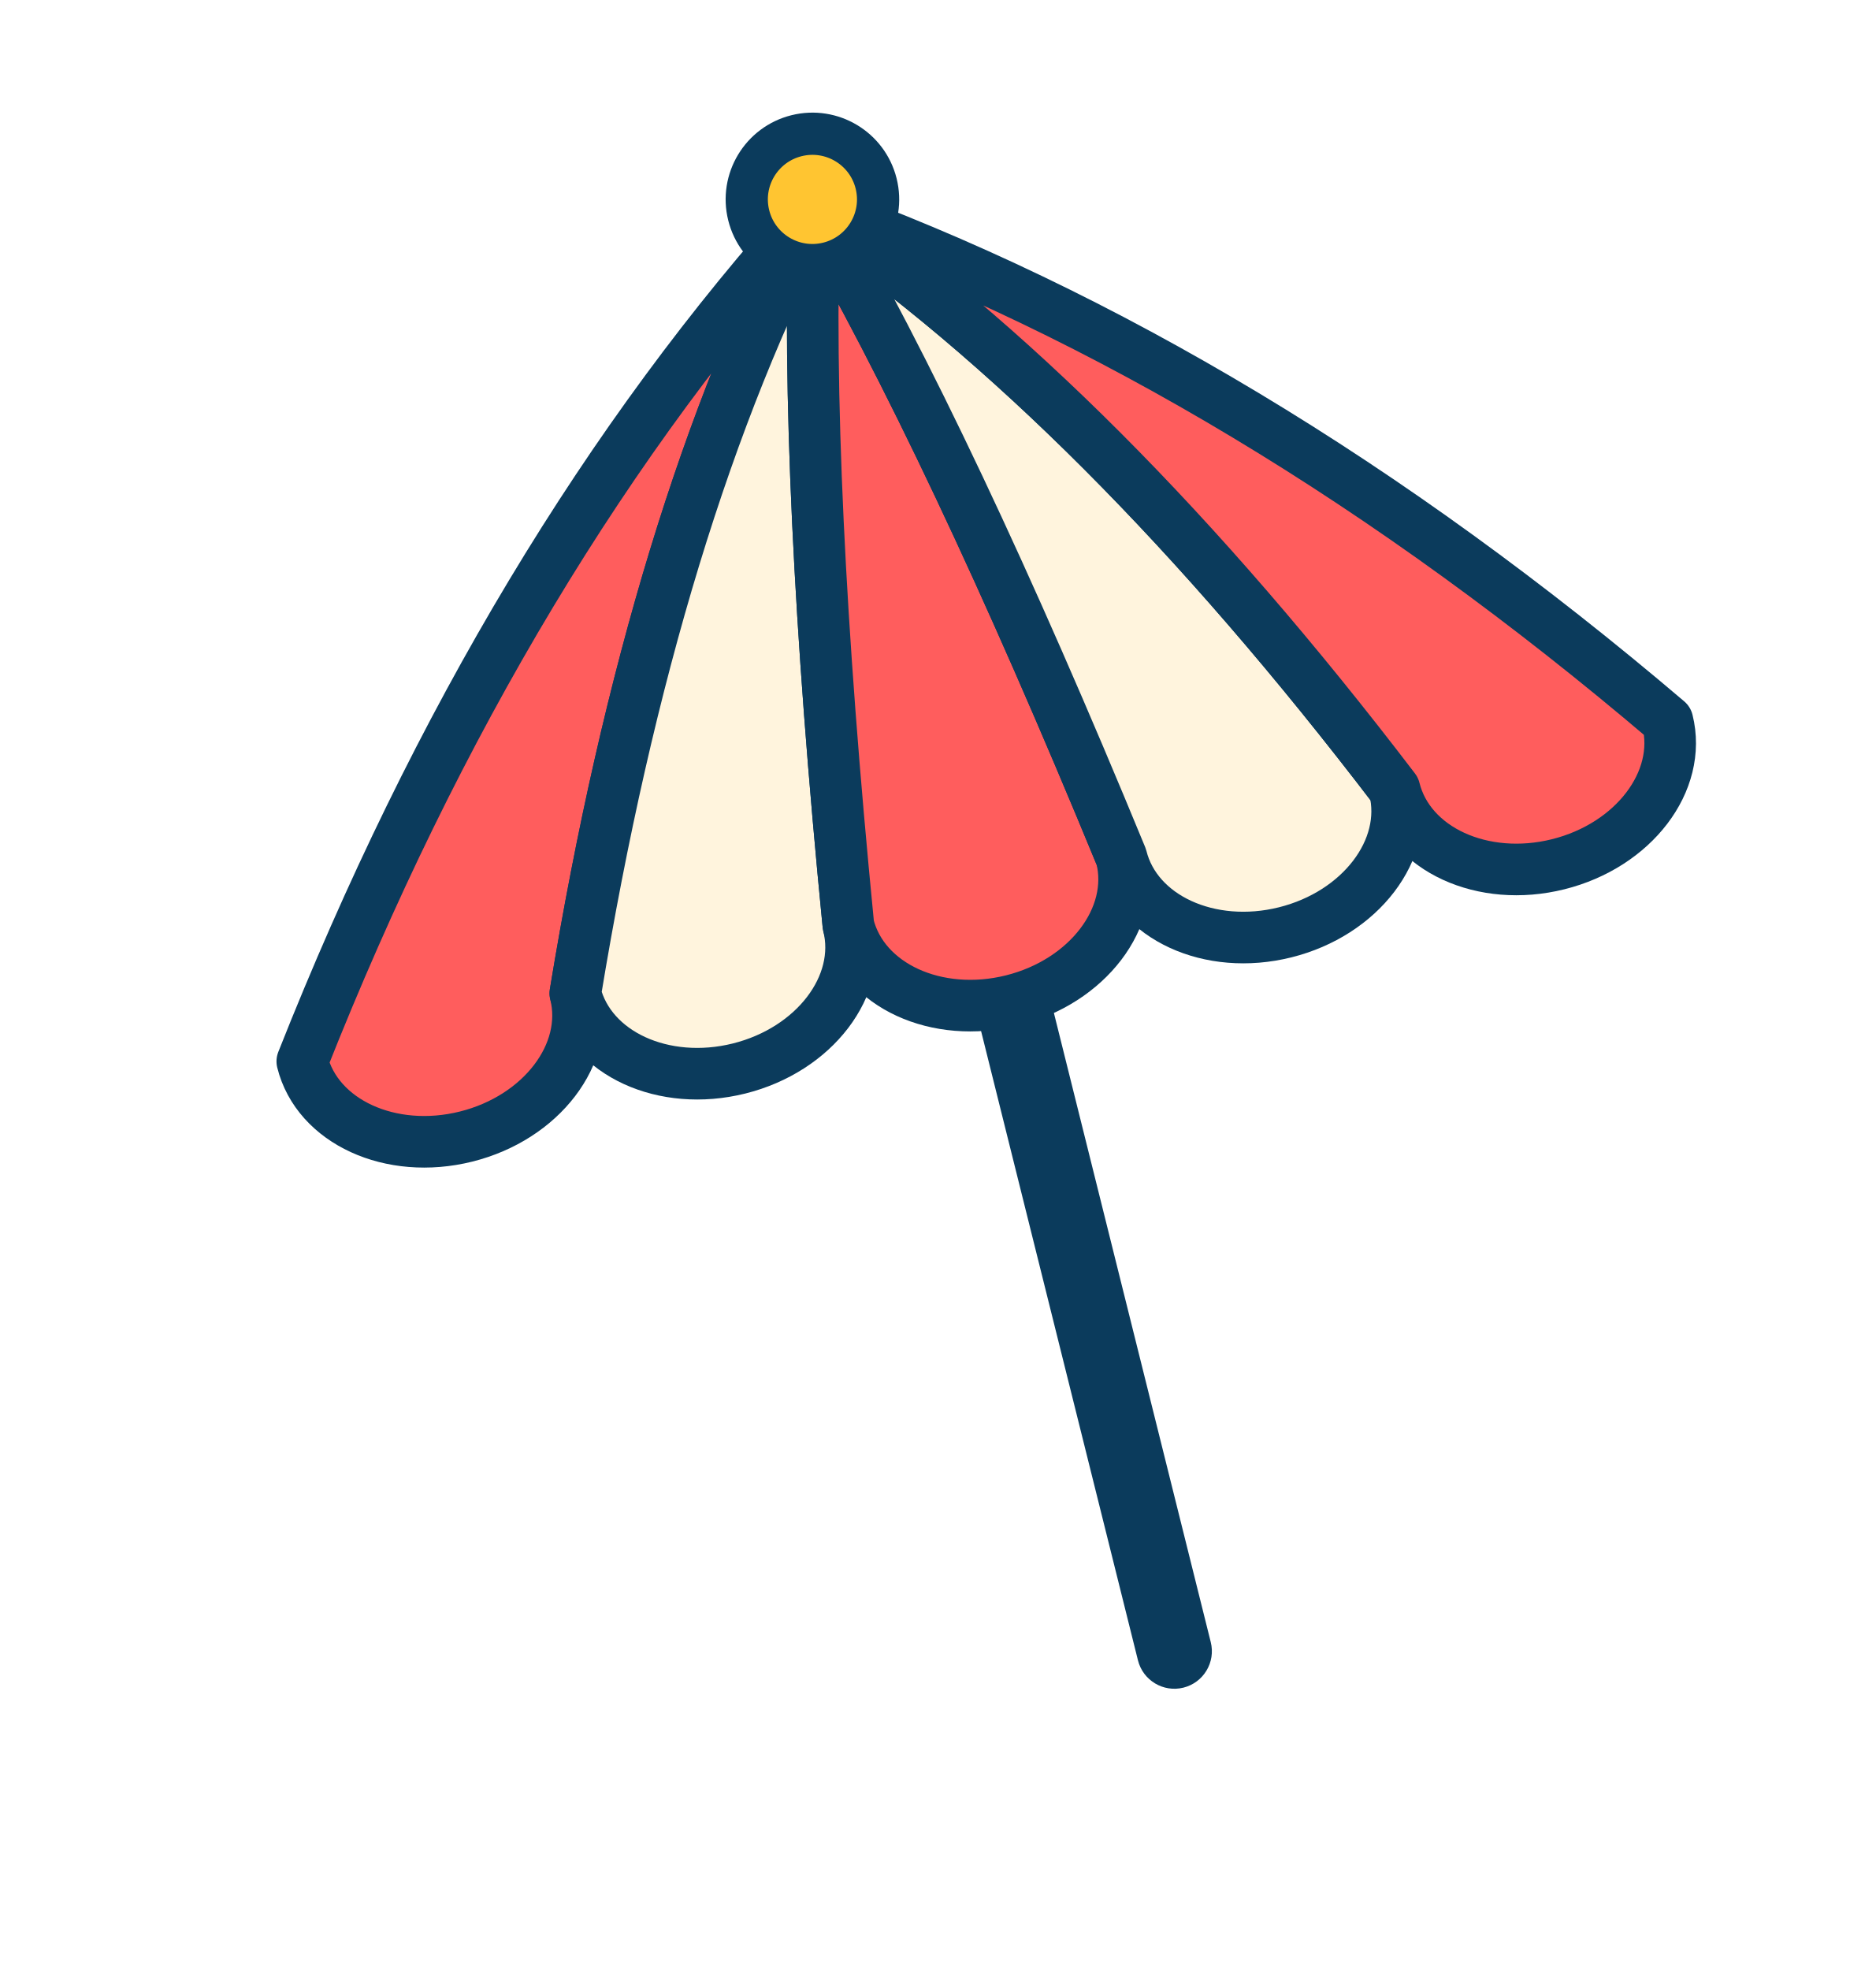
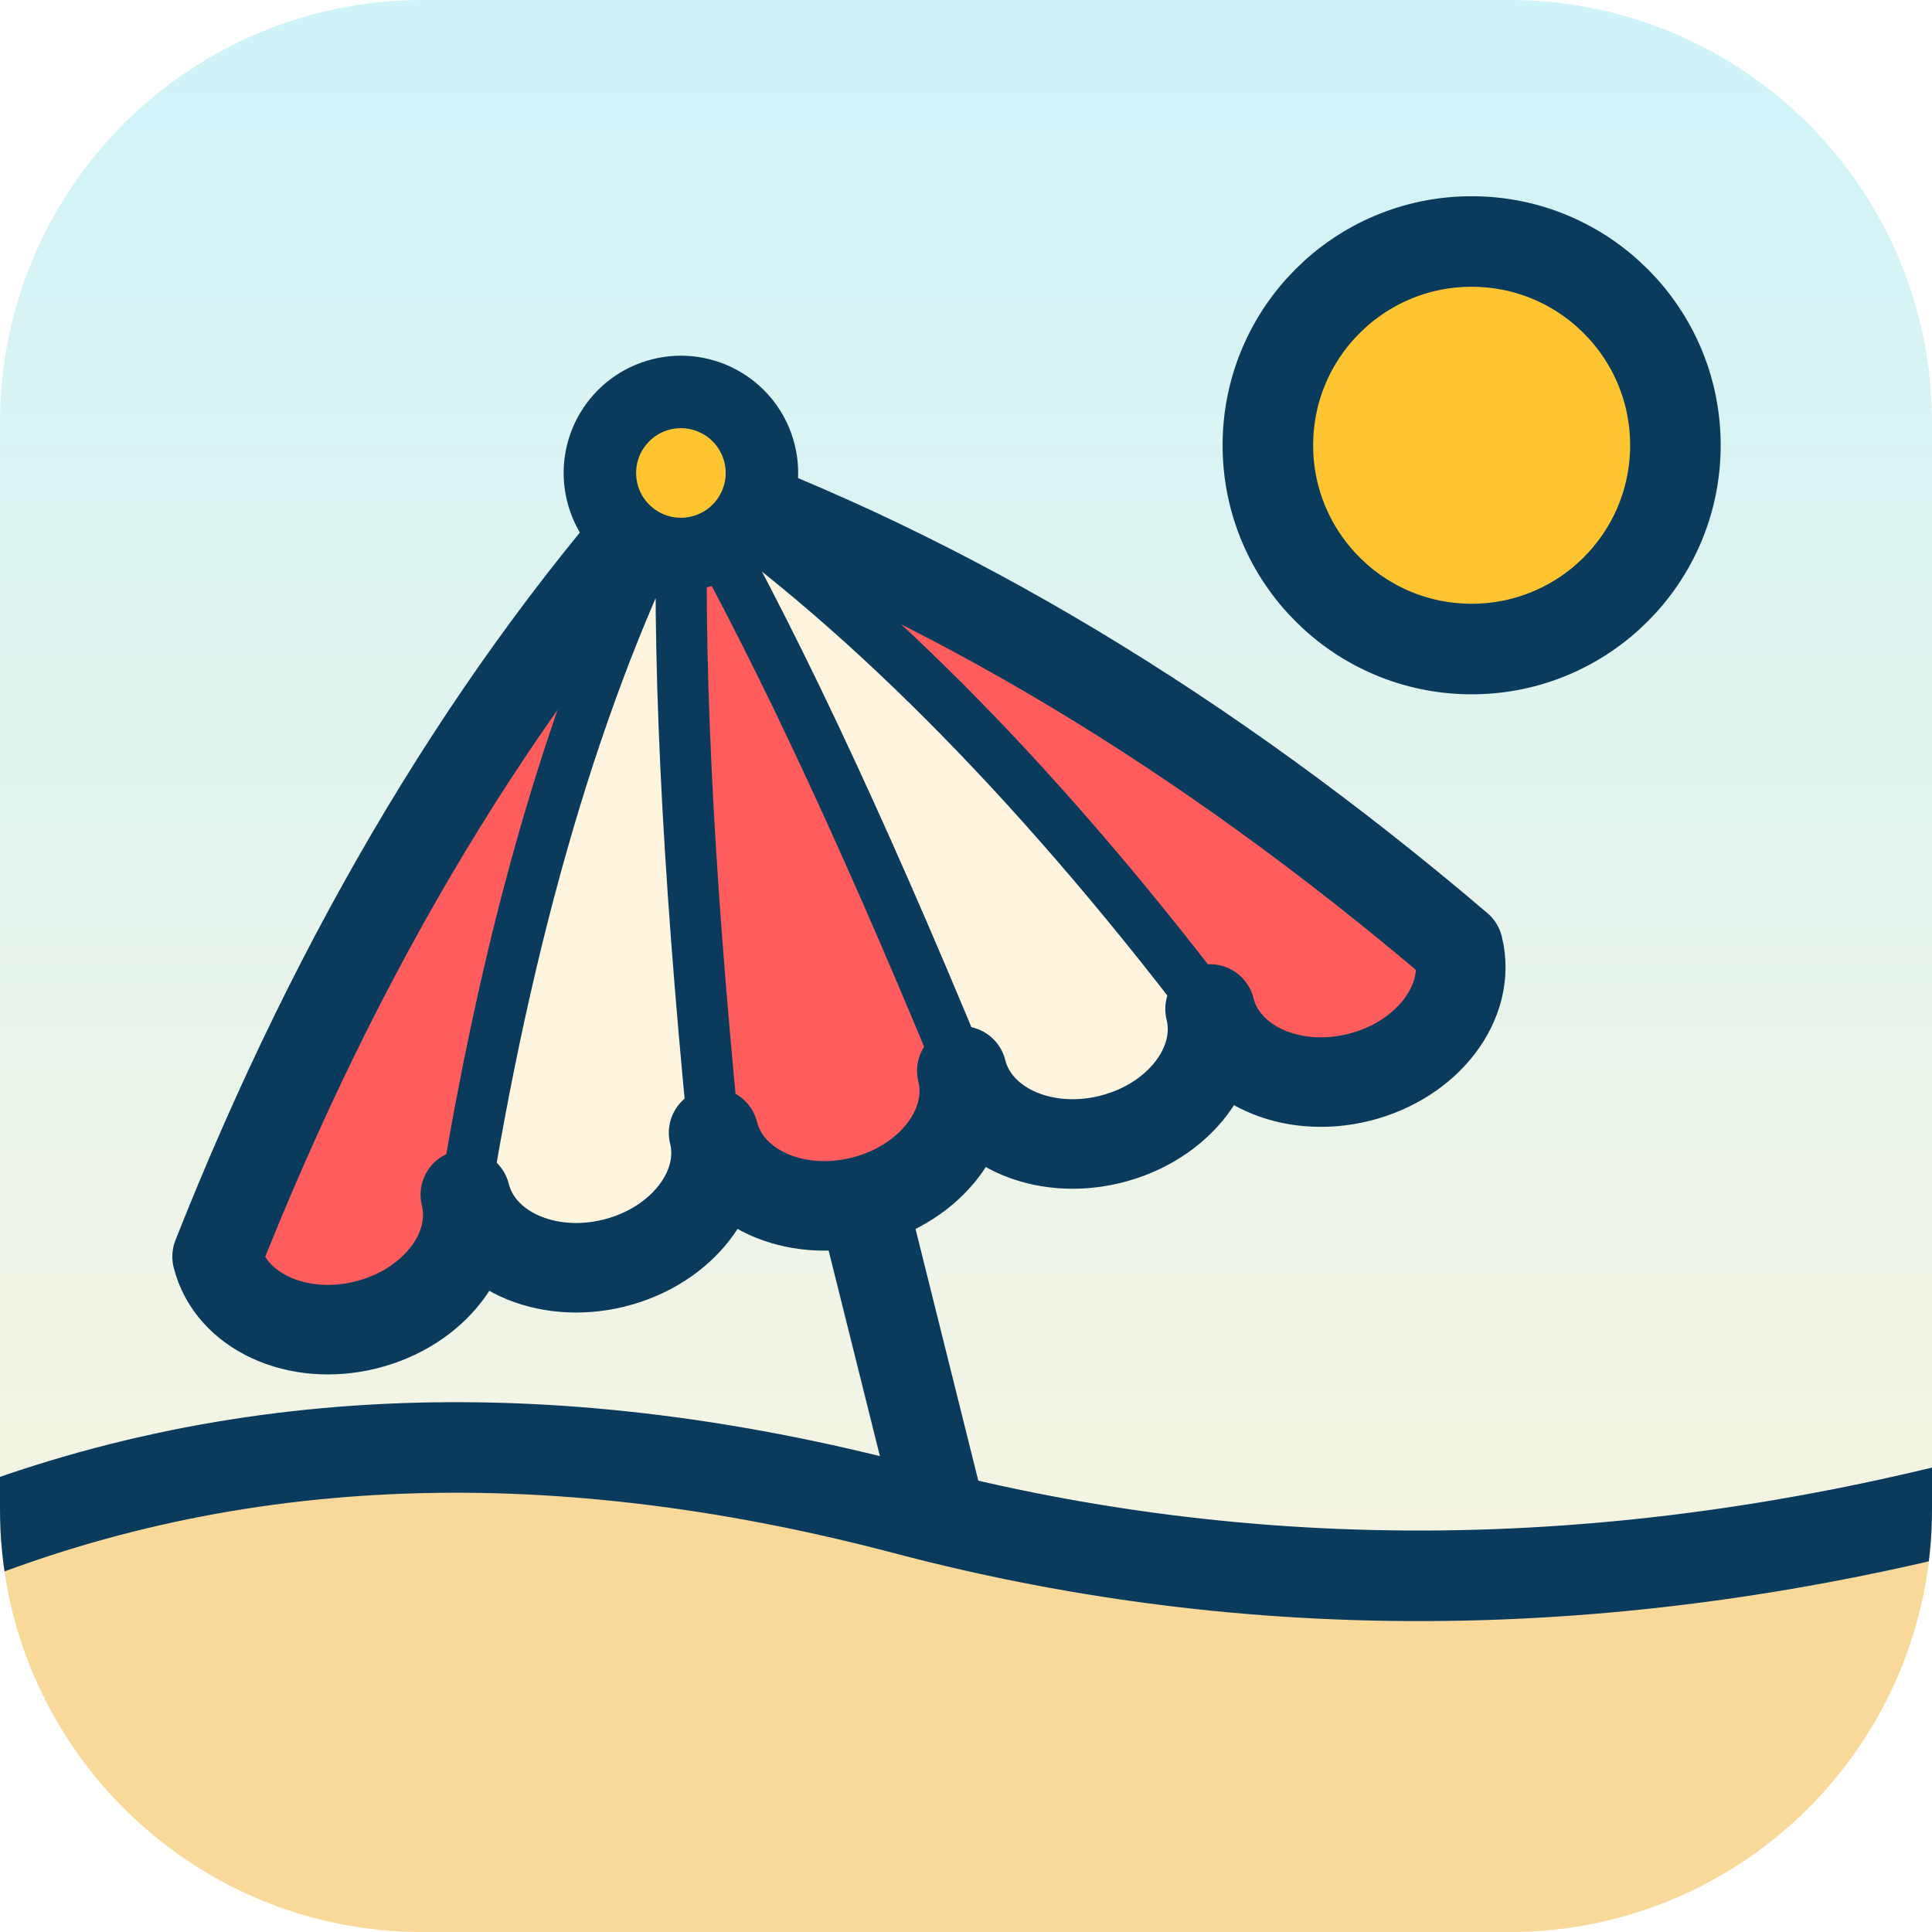
- <svg xmlns="http://www.w3.org/2000/svg" viewBox="0 0 400 420">
-   <g transform="translate(210 190) rotate(-14)">
-     <rect x="-8" y="-155" width="16" height="330" rx="8" fill="#0b3b5c" />
-     <g stroke="#0b3b5c" stroke-width="11" stroke-linejoin="round">
-       <path d="M 0 -150 Q -82 -95 -150 0 A 30 24 0 0 0 -90 0 Q -49 -95 0 -150 Z" fill="#ff5d5d" />
-       <path d="M 0 -150 Q -49 -95 -90 0 A 30 24 0 0 0 -30 0 Q -16 -95 0 -150 Z" fill="#fff4dd" />
-       <path d="M 0 -150 Q -16 -95 -30 0 A 30 24 0 0 0 30 0 Q 16 -95 0 -150 Z" fill="#ff5d5d" />
-       <path d="M 0 -150 Q 16 -95 30 0 A 30 24 0 0 0 90 0 Q 49 -95 0 -150 Z" fill="#fff4dd" />
-       <path d="M 0 -150 Q 49 -95 90 0 A 30 24 0 0 0 150 0 Q 82 -95 0 -150 Z" fill="#ff5d5d" />
+ <svg xmlns="http://www.w3.org/2000/svg" viewBox="0 0 512 512">
+   <defs>
+     <linearGradient id="sky" x1="0" y1="0" x2="0" y2="1">
+       <stop offset="0" stop-color="#cff3f9" />
+       <stop offset="1" stop-color="#fff4dd" />
+     </linearGradient>
+     <clipPath id="tile">
+       <rect width="512" height="512" rx="112" />
+     </clipPath>
+   </defs>
+   <g clip-path="url(#tile)">
+     <rect width="512" height="512" fill="url(#sky)" />
+     <circle cx="390" cy="118" r="54" fill="#ffc531" stroke="#0b3b5c" stroke-width="24" />
+     <g transform="translate(222 292) rotate(-14) scale(1.13)">
+       <rect x="-10.5" y="-150" width="21" height="260" rx="10.5" fill="#0b3b5c" />
+       <path d="M 0 -150 Q -82 -95 -150 0 A 30 24 0 0 0 -90 0 Q -49 -95 0 -150 Z                M 0 -150 Q -16 -95 -30 0 A 30 24 0 0 0 30 0 Q 16 -95 0 -150 Z                M 0 -150 Q 49 -95 90 0 A 30 24 0 0 0 150 0 Q 82 -95 0 -150 Z" fill="#ff5d5d" />
+       <path d="M 0 -150 Q -49 -95 -90 0 A 30 24 0 0 0 -30 0 Q -16 -95 0 -150 Z                M 0 -150 Q 16 -95 30 0 A 30 24 0 0 0 90 0 Q 49 -95 0 -150 Z" fill="#fff4dd" />
+       <path d="M 0 -150 Q -49 -95 -90 0 M 0 -150 Q -16 -95 -30 0 M 0 -150 Q 16 -95 30 0 M 0 -150 Q 49 -95 90 0" fill="none" stroke="#0b3b5c" stroke-width="12" stroke-linecap="round" />
+       <path d="M 0 -150 Q -82 -95 -150 0 A 30 24 0 0 0 -90 0 A 30 24 0 0 0 -30 0 A 30 24 0 0 0 30 0                A 30 24 0 0 0 90 0 A 30 24 0 0 0 150 0 Q 82 -95 0 -150 Z" fill="none" stroke="#0b3b5c" stroke-width="21" stroke-linejoin="round" />
+       <circle cx="0" cy="-152" r="19" fill="#ffc531" stroke="#0b3b5c" stroke-width="17" />
    </g>
-     <circle cx="0" cy="-152" r="14" fill="#ffc531" stroke="#0b3b5c" stroke-width="9" />
+     <path d="M -20 412 Q 96 362 240 400 T 540 394 L 540 540 L -20 540 Z" fill="#f8d99a" stroke="#0b3b5c" stroke-width="24" />
  </g>
</svg>
